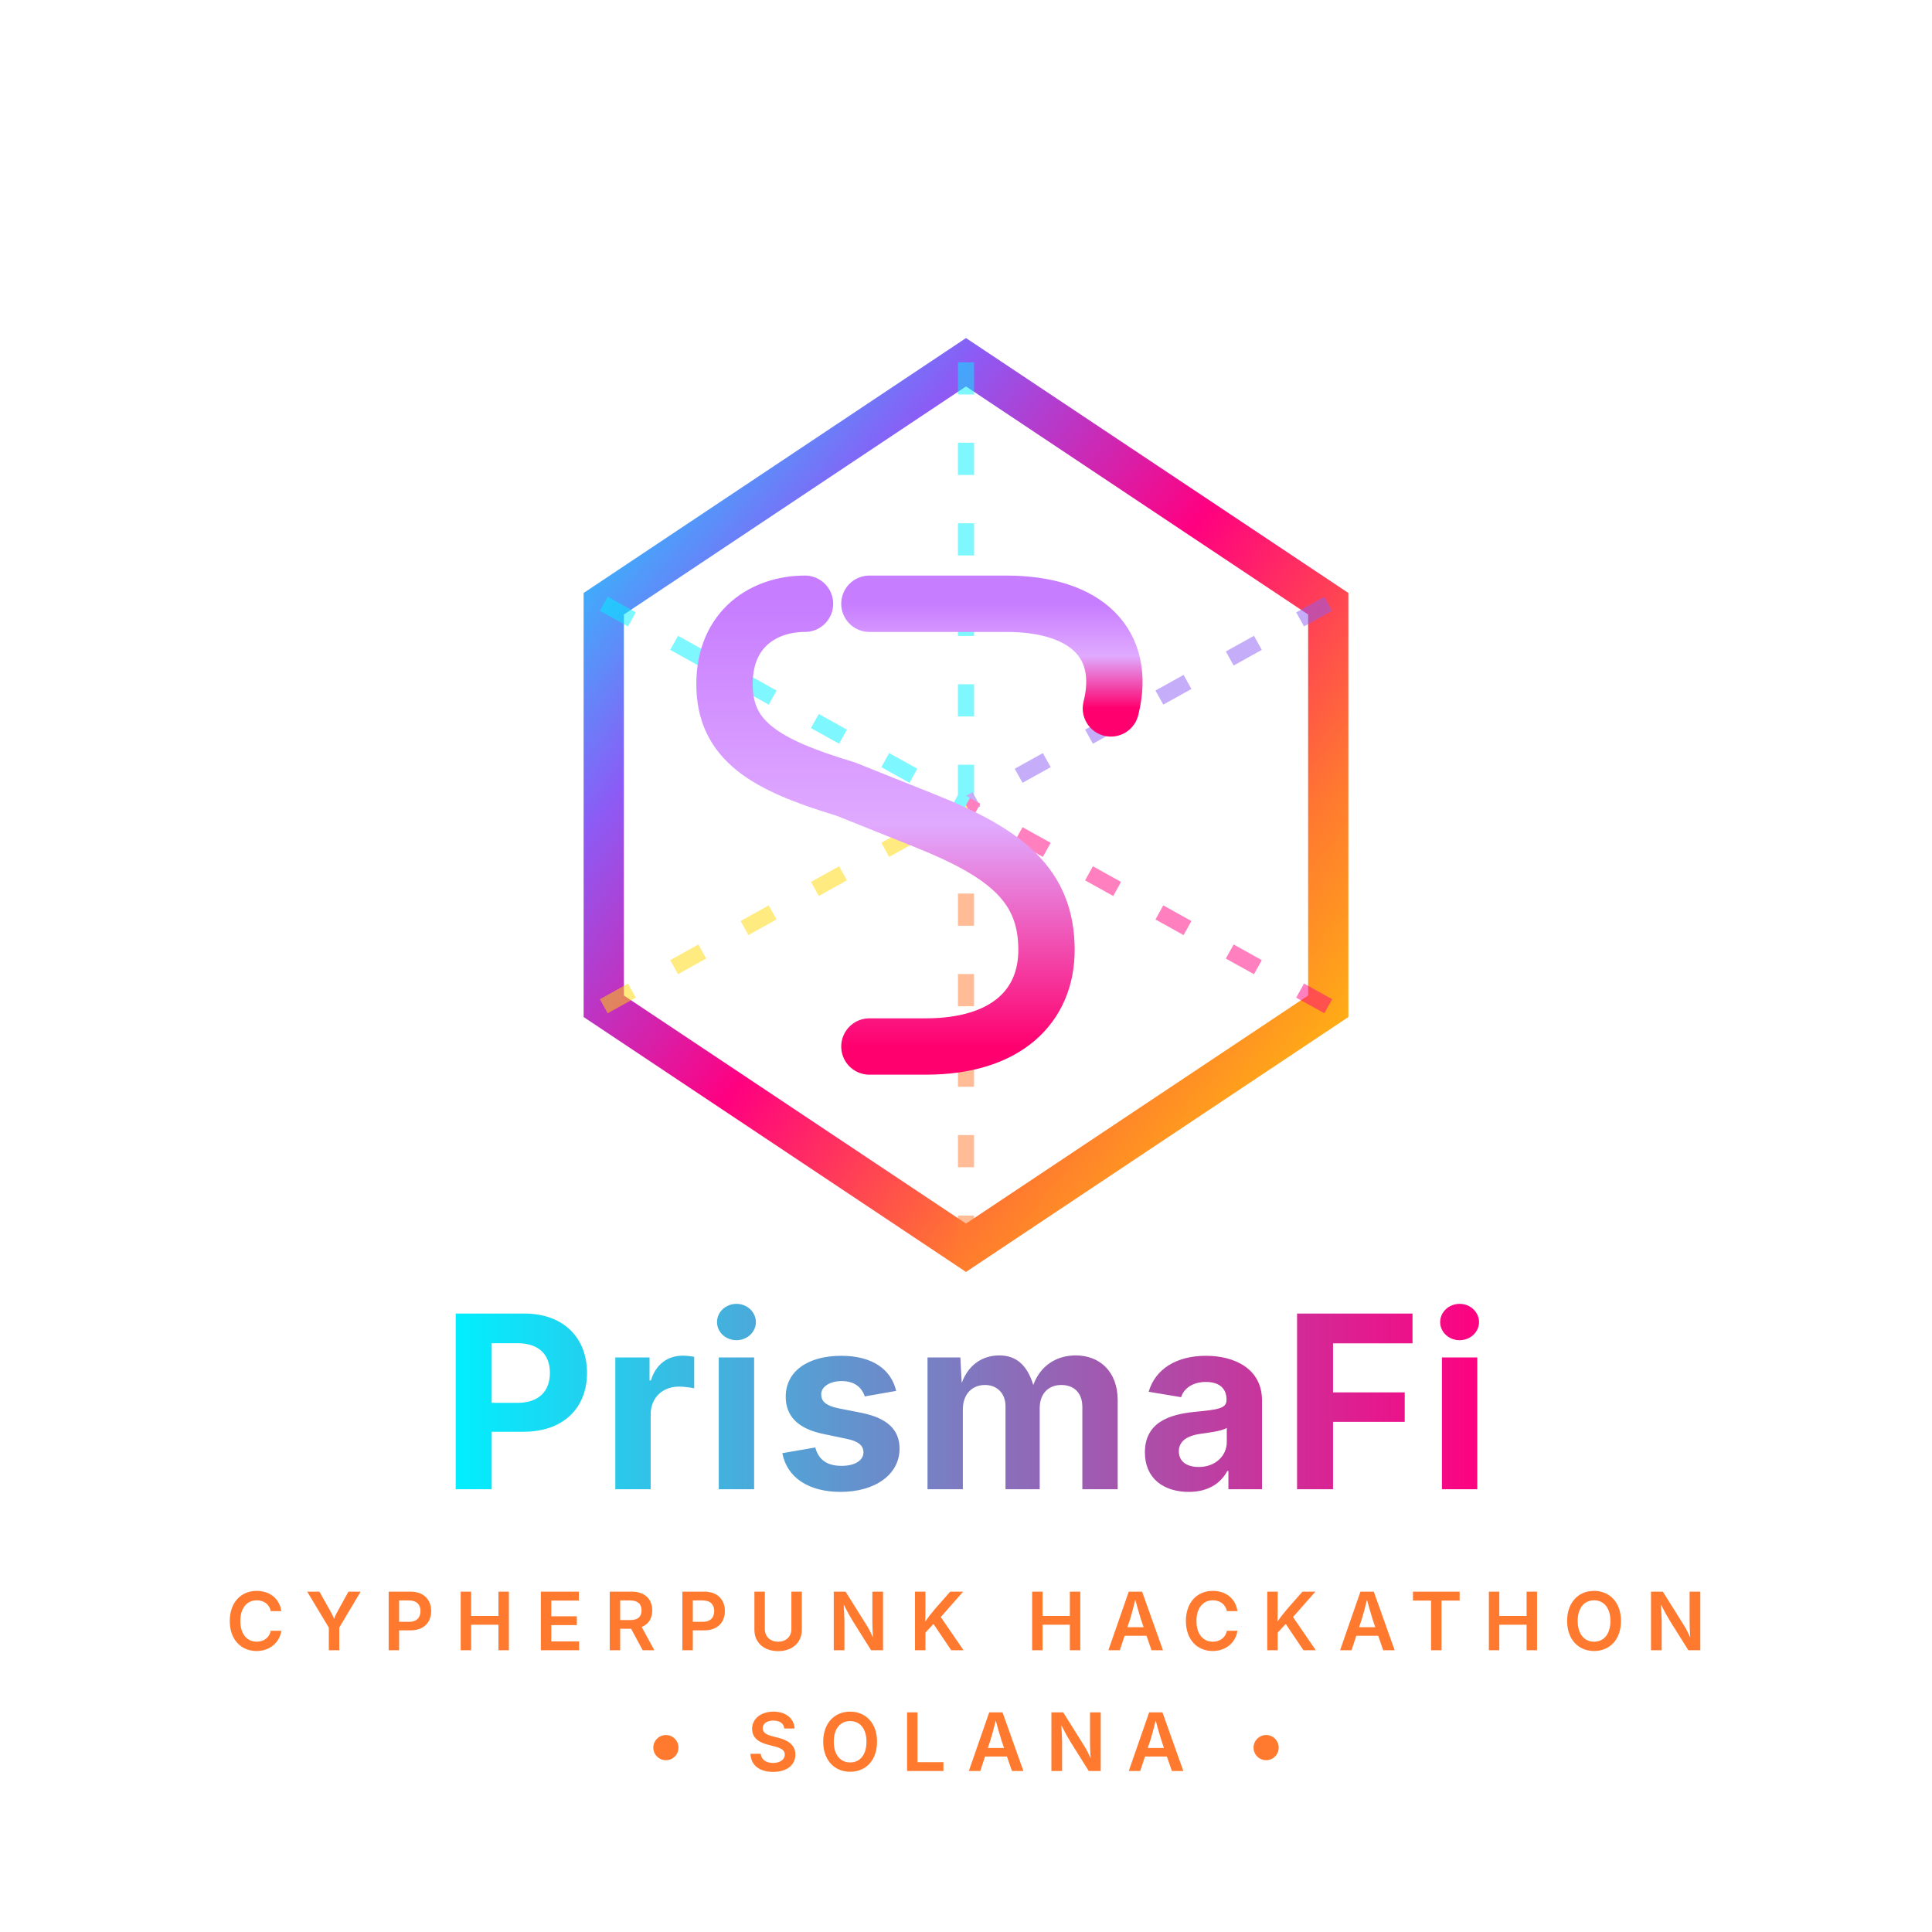
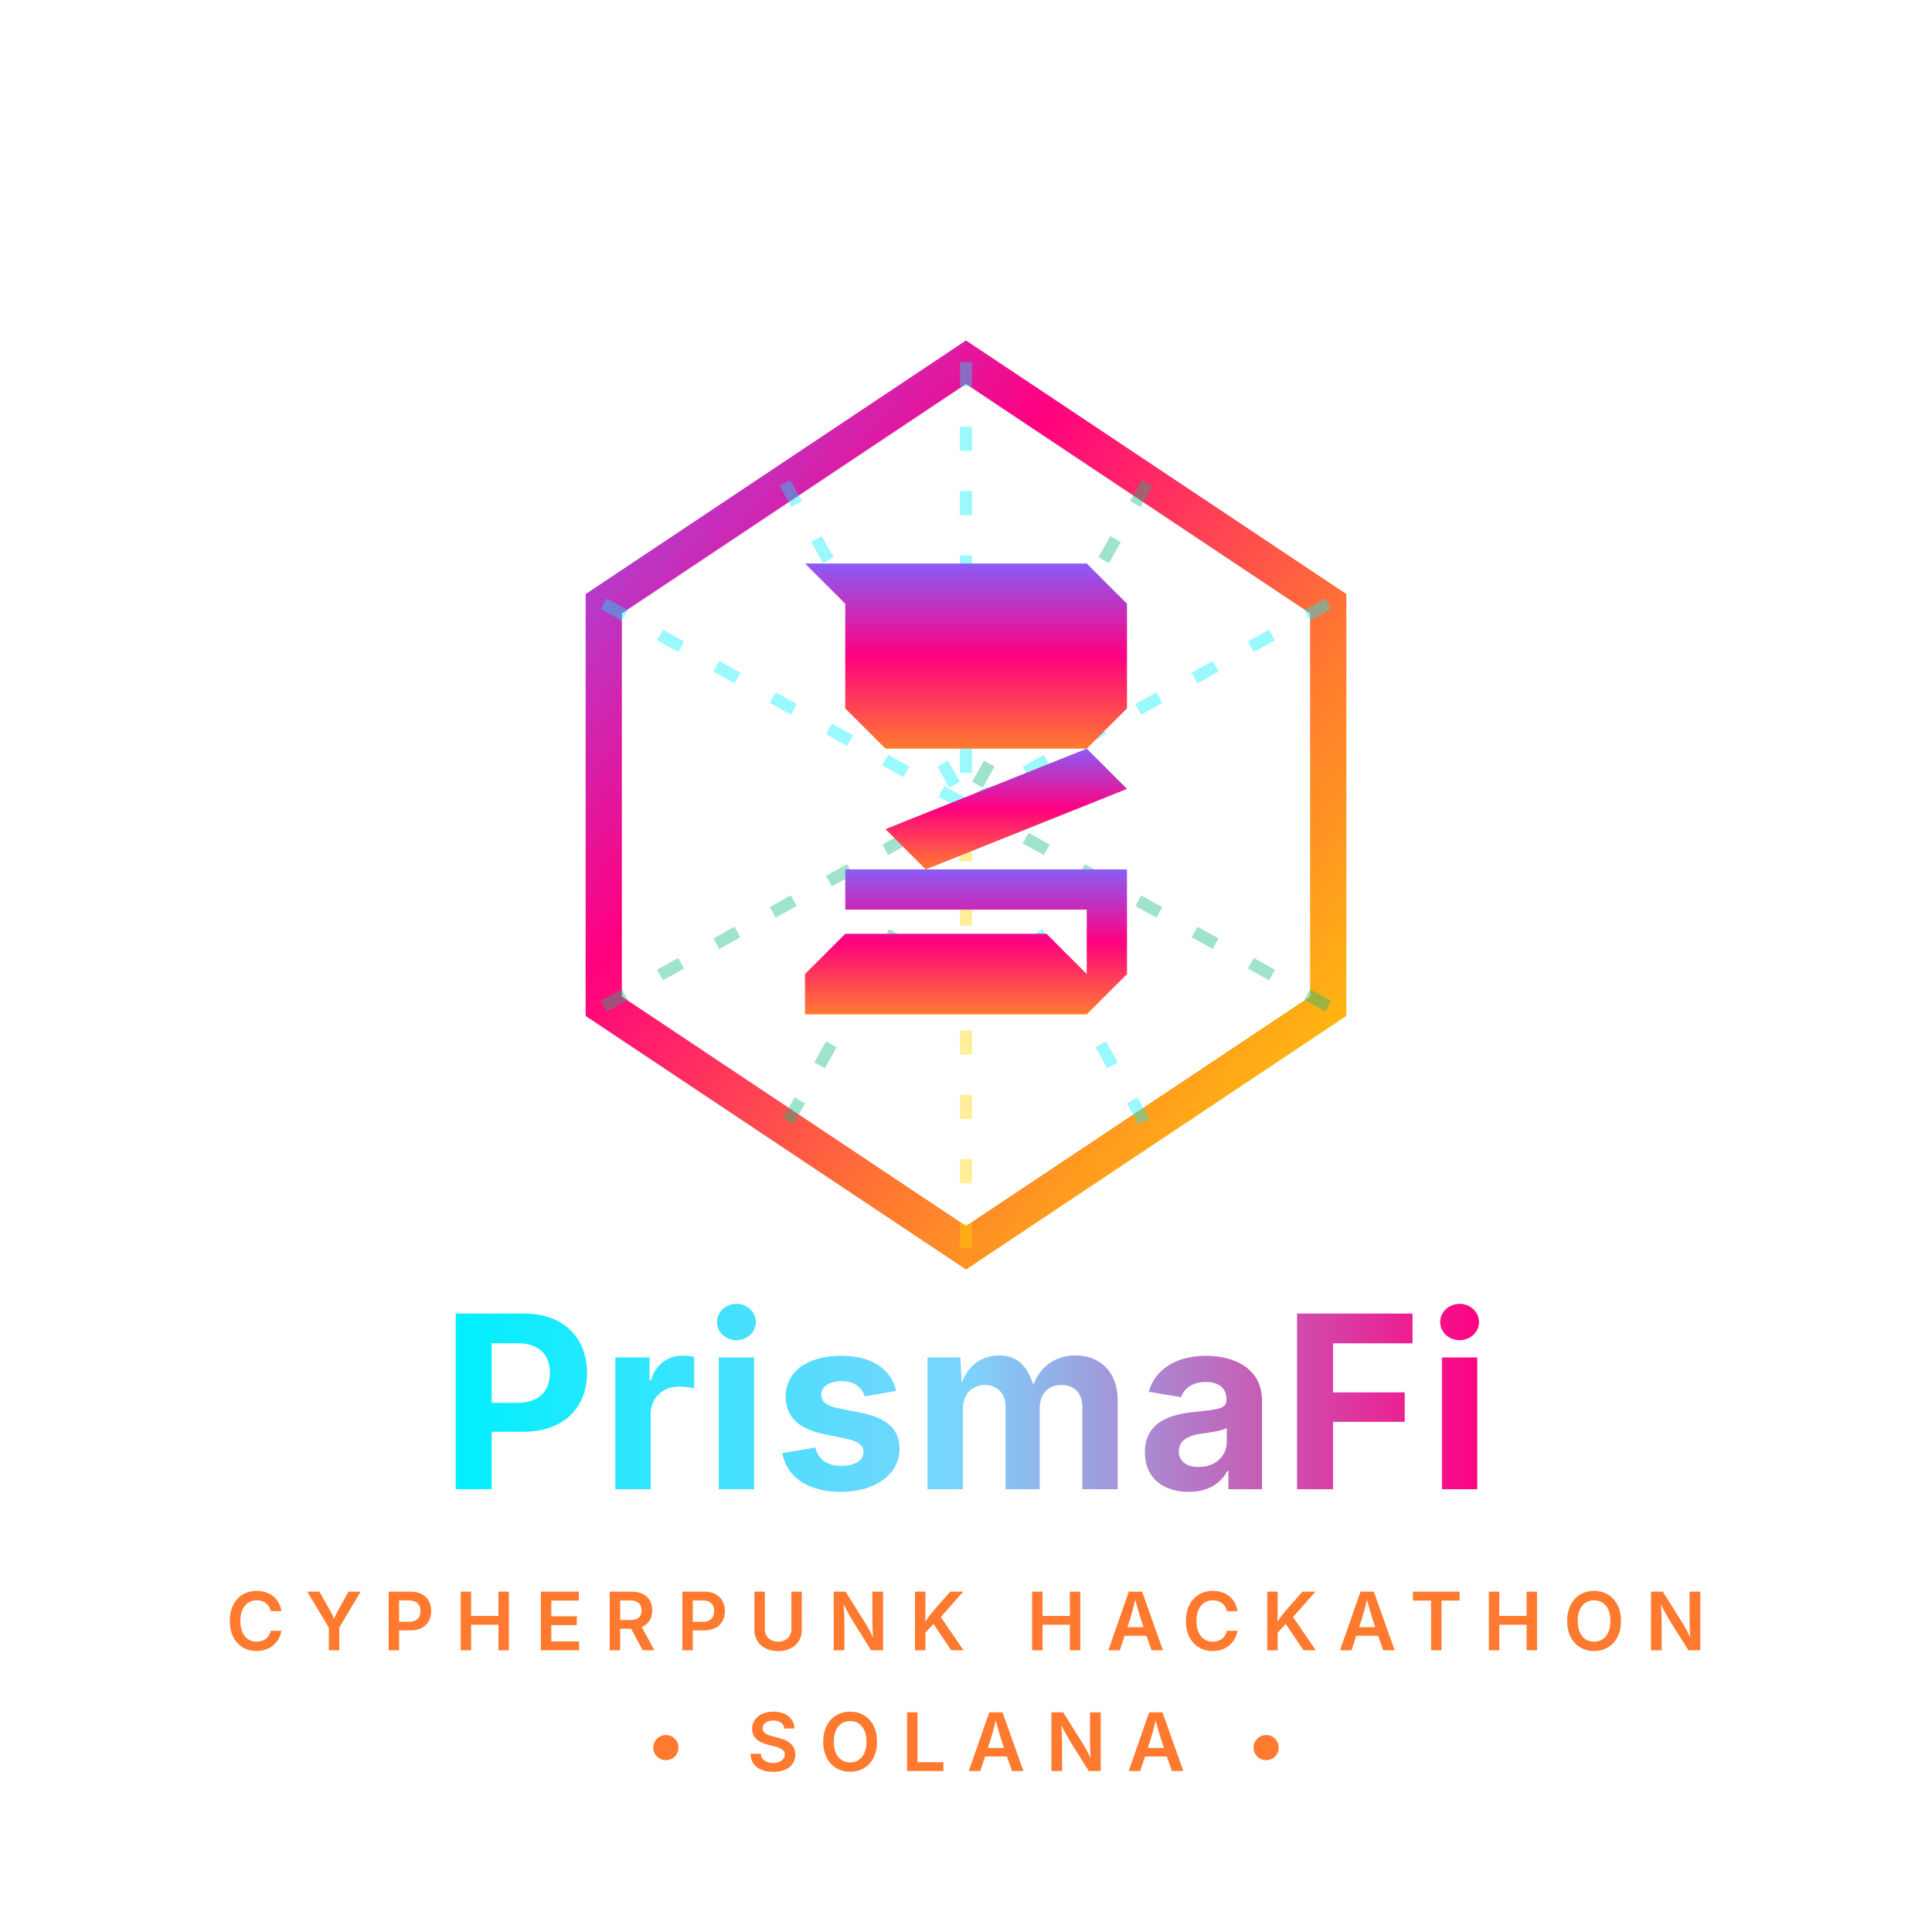
<svg xmlns="http://www.w3.org/2000/svg" width="240" height="240" viewBox="0 0 240 240" fill="none">
  <defs>
    <linearGradient id="hexGrad" x1="0%" y1="0%" x2="100%" y2="100%">
-       <stop offset="0%" stop-color="#00F0FF" />
-       <stop offset="25%" stop-color="#8B5CF6" />
-       <stop offset="50%" stop-color="#FF0080" />
-       <stop offset="75%" stop-color="#FF7A2F" />
+       <stop offset="0%" stop-color="#8B5CF6" />
+       <stop offset="33%" stop-color="#FF0080" />
+       <stop offset="67%" stop-color="#FF7A2F" />
      <stop offset="100%" stop-color="#FFD700" />
    </linearGradient>
-     <linearGradient id="symbolGrad" x1="50%" y1="0%" x2="50%" y2="100%">
-       <stop offset="0%" stop-color="#C77DFF" />
-       <stop offset="50%" stop-color="#E0AAFF" />
-       <stop offset="100%" stop-color="#FF006E" />
+     <linearGradient id="sGrad" x1="50%" y1="0%" x2="50%" y2="100%">
+       <stop offset="0%" stop-color="#8B5CF6" />
+       <stop offset="50%" stop-color="#FF0080" />
+       <stop offset="100%" stop-color="#FF7A2F" />
    </linearGradient>
    <linearGradient id="textGrad" x1="0%" y1="0%" x2="100%" y2="0%">
      <stop offset="0%" stop-color="#00F0FF" />
+       <stop offset="50%" stop-color="#7DD3FC" />
      <stop offset="100%" stop-color="#FF0080" />
    </linearGradient>
  </defs>
-   <path d="M 120 45 L 165 75 L 165 125 L 120 155 L 75 125 L 75 75 Z" stroke="url(#hexGrad)" stroke-width="5" fill="none" stroke-linecap="round" stroke-linejoin="miter" />
-   <g opacity="0.5">
-     <line x1="120" y1="45" x2="120" y2="100" stroke="#00F0FF" stroke-width="2" stroke-dasharray="4,6" />
-     <line x1="165" y1="75" x2="120" y2="100" stroke="#8B5CF6" stroke-width="2" stroke-dasharray="4,6" />
-     <line x1="165" y1="125" x2="120" y2="100" stroke="#FF0080" stroke-width="2" stroke-dasharray="4,6" />
-     <line x1="120" y1="155" x2="120" y2="100" stroke="#FF7A2F" stroke-width="2" stroke-dasharray="4,6" />
-     <line x1="75" y1="125" x2="120" y2="100" stroke="#FFD700" stroke-width="2" stroke-dasharray="4,6" />
-     <line x1="75" y1="75" x2="120" y2="100" stroke="#00F0FF" stroke-width="2" stroke-dasharray="4,6" />
+   <path d="M 120 45 L 165 75 L 165 125 L 120 155 L 75 125 L 75 75 Z" stroke="url(#hexGrad)" stroke-width="4.5" fill="none" stroke-linecap="round" stroke-linejoin="miter" />
+   <g opacity="0.4">
+     <line x1="120" y1="45" x2="120" y2="100" stroke="#00F0FF" stroke-width="1.5" stroke-dasharray="3,5" />
+     <line x1="165" y1="75" x2="120" y2="100" stroke="#00F0FF" stroke-width="1.5" stroke-dasharray="3,5" />
+     <line x1="165" y1="125" x2="120" y2="100" stroke="#10B981" stroke-width="1.5" stroke-dasharray="3,5" />
+     <line x1="120" y1="155" x2="120" y2="100" stroke="#FFD700" stroke-width="1.5" stroke-dasharray="3,5" />
+     <line x1="75" y1="125" x2="120" y2="100" stroke="#10B981" stroke-width="1.5" stroke-dasharray="3,5" />
+     <line x1="75" y1="75" x2="120" y2="100" stroke="#00F0FF" stroke-width="1.5" stroke-dasharray="3,5" />
+     <line x1="97.5" y1="60" x2="142.5" y2="140" stroke="#00F0FF" stroke-width="1.5" stroke-dasharray="3,5" />
+     <line x1="142.5" y1="60" x2="97.5" y2="140" stroke="#10B981" stroke-width="1.5" stroke-dasharray="3,5" />
  </g>
-   <path d="M 100 75         C 95 75, 90 78, 90 85        C 90 92, 95 95, 105 98        L 115 102        C 125 106, 130 110, 130 118        C 130 125, 125 130, 115 130        L 108 130" stroke="url(#symbolGrad)" stroke-width="7" fill="none" stroke-linecap="round" stroke-linejoin="round" />
-   <path d="M 108 75 L 125 75         C 135 75, 140 80, 138 88" stroke="url(#symbolGrad)" stroke-width="7" fill="none" stroke-linecap="round" stroke-linejoin="round" />
+   <g fill="url(#sGrad)">
+     <path d="M 100 70 L 135 70 L 140 75 L 140 88 L 135 93 L 110 93 L 105 88 L 105 75 Z" />
+     <path d="M 135 93 L 140 98 L 115 108 L 110 103 L 135 93 Z" />
+     <path d="M 105 108 L 140 108 L 140 121 L 135 126 L 100 126 L 100 121 L 105 116 L 130 116 L 135 121 L 135 113 L 105 113 Z" />
+   </g>
  <text x="120" y="185" font-family="'Prompt', 'Inter', system-ui, sans-serif" font-size="30" font-weight="700" fill="url(#textGrad)" text-anchor="middle" letter-spacing="0.5">
    PrismaFi
  </text>
  <text x="120" y="205" font-family="'Prompt', 'Inter', system-ui, sans-serif" font-size="10" font-weight="600" fill="#FF7A2F" text-anchor="middle" letter-spacing="2.5">
    CYPHERPUNK HACKATHON
  </text>
  <text x="120" y="220" font-family="'Prompt', 'Inter', system-ui, sans-serif" font-size="10" font-weight="600" fill="#FF7A2F" text-anchor="middle" letter-spacing="2.5">
    • SOLANA •
  </text>
</svg>
